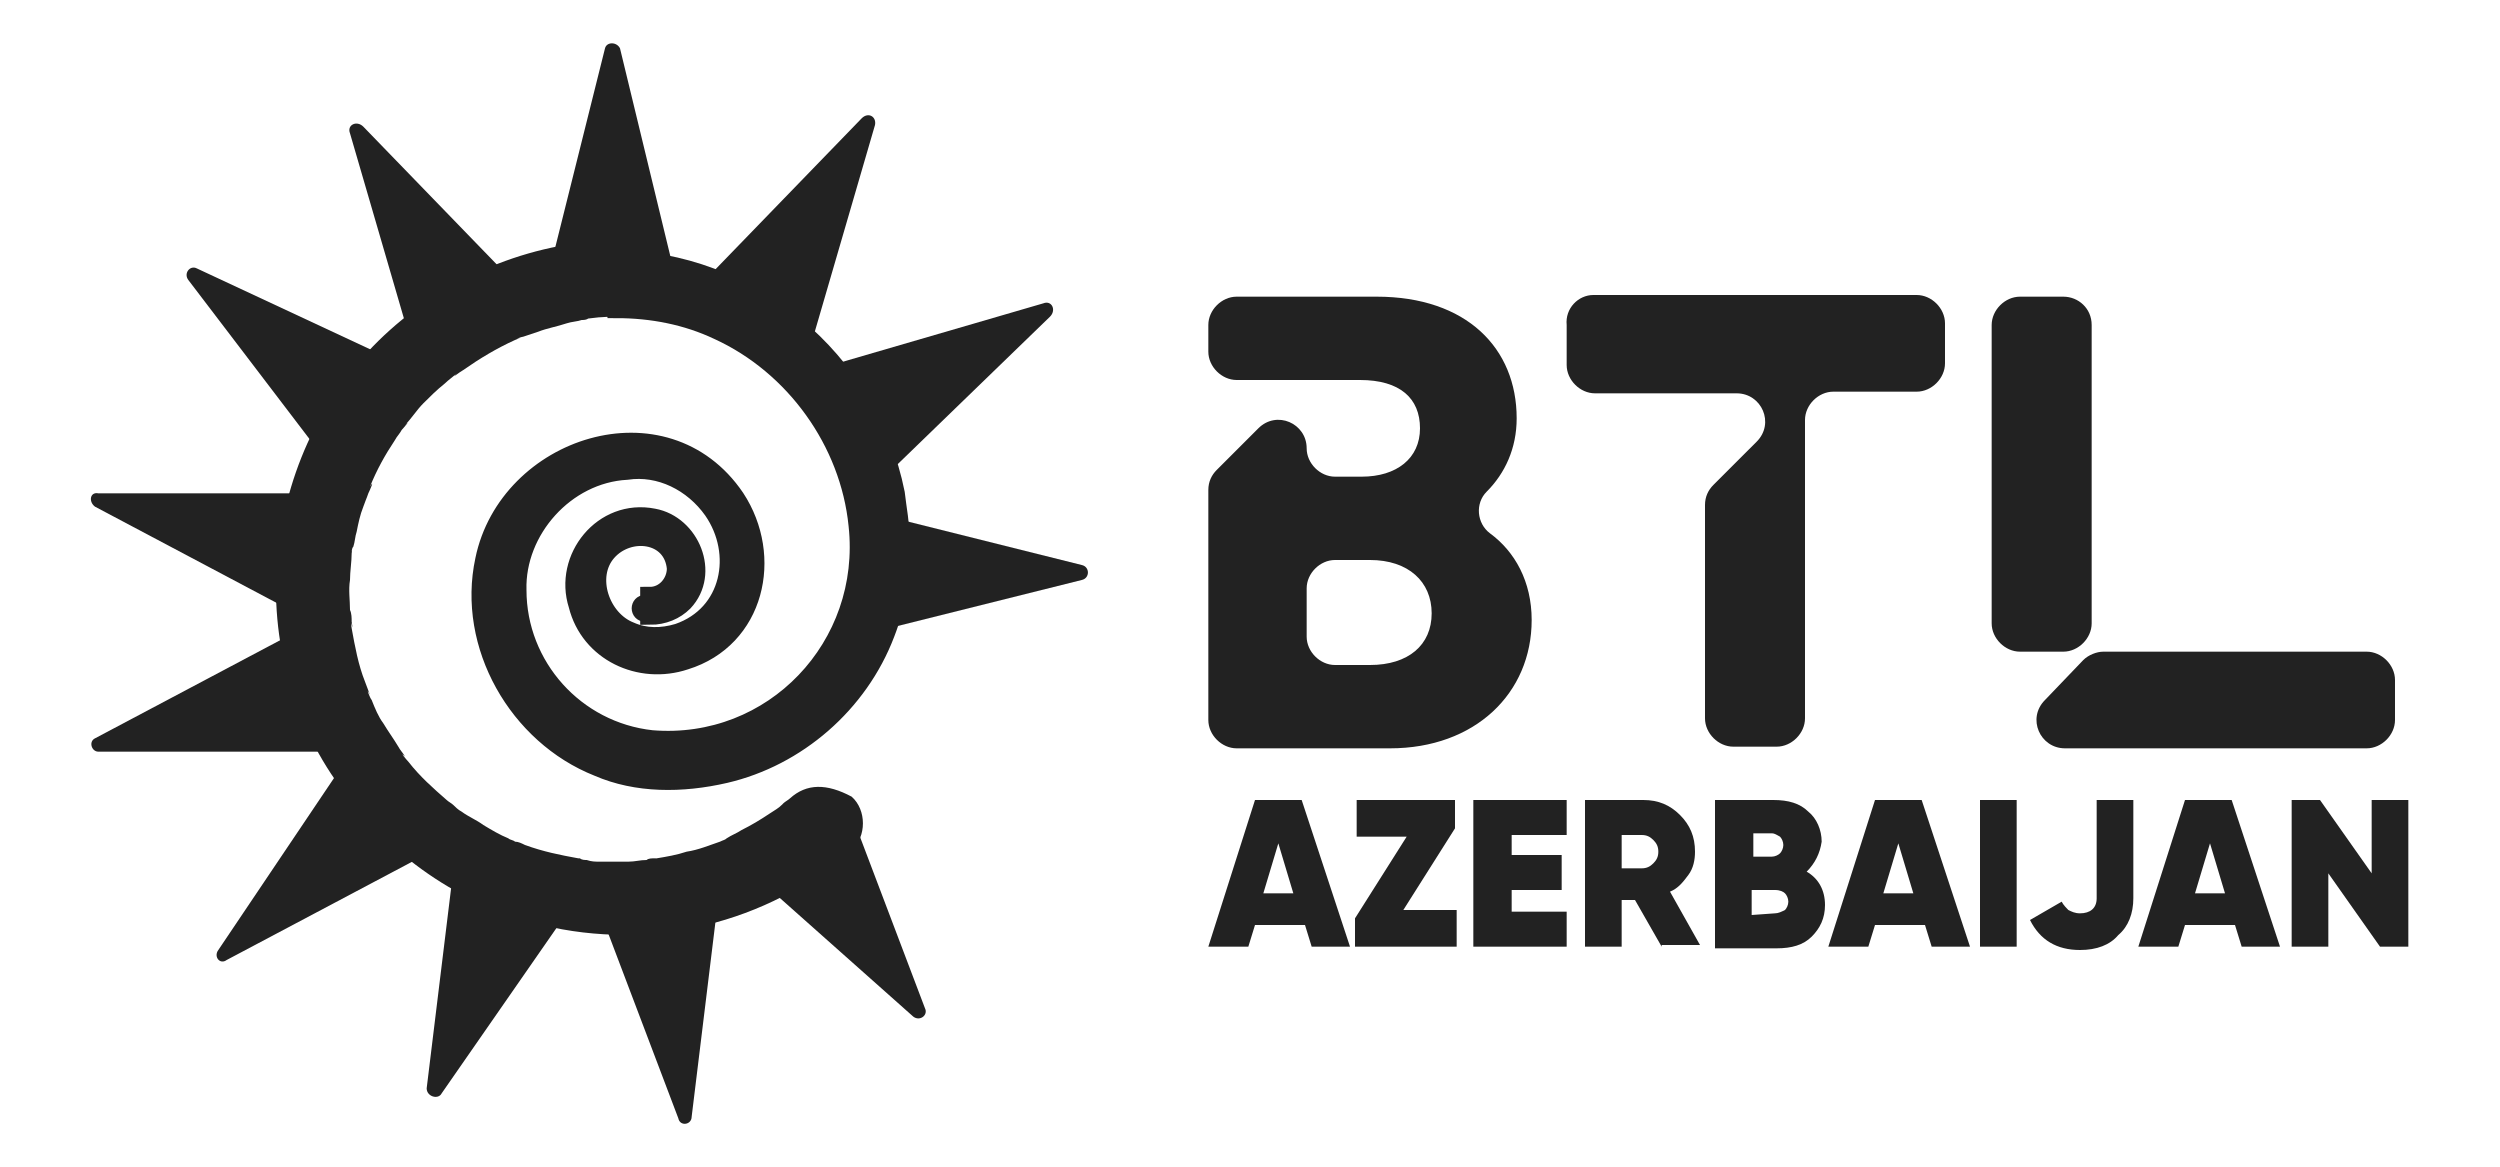
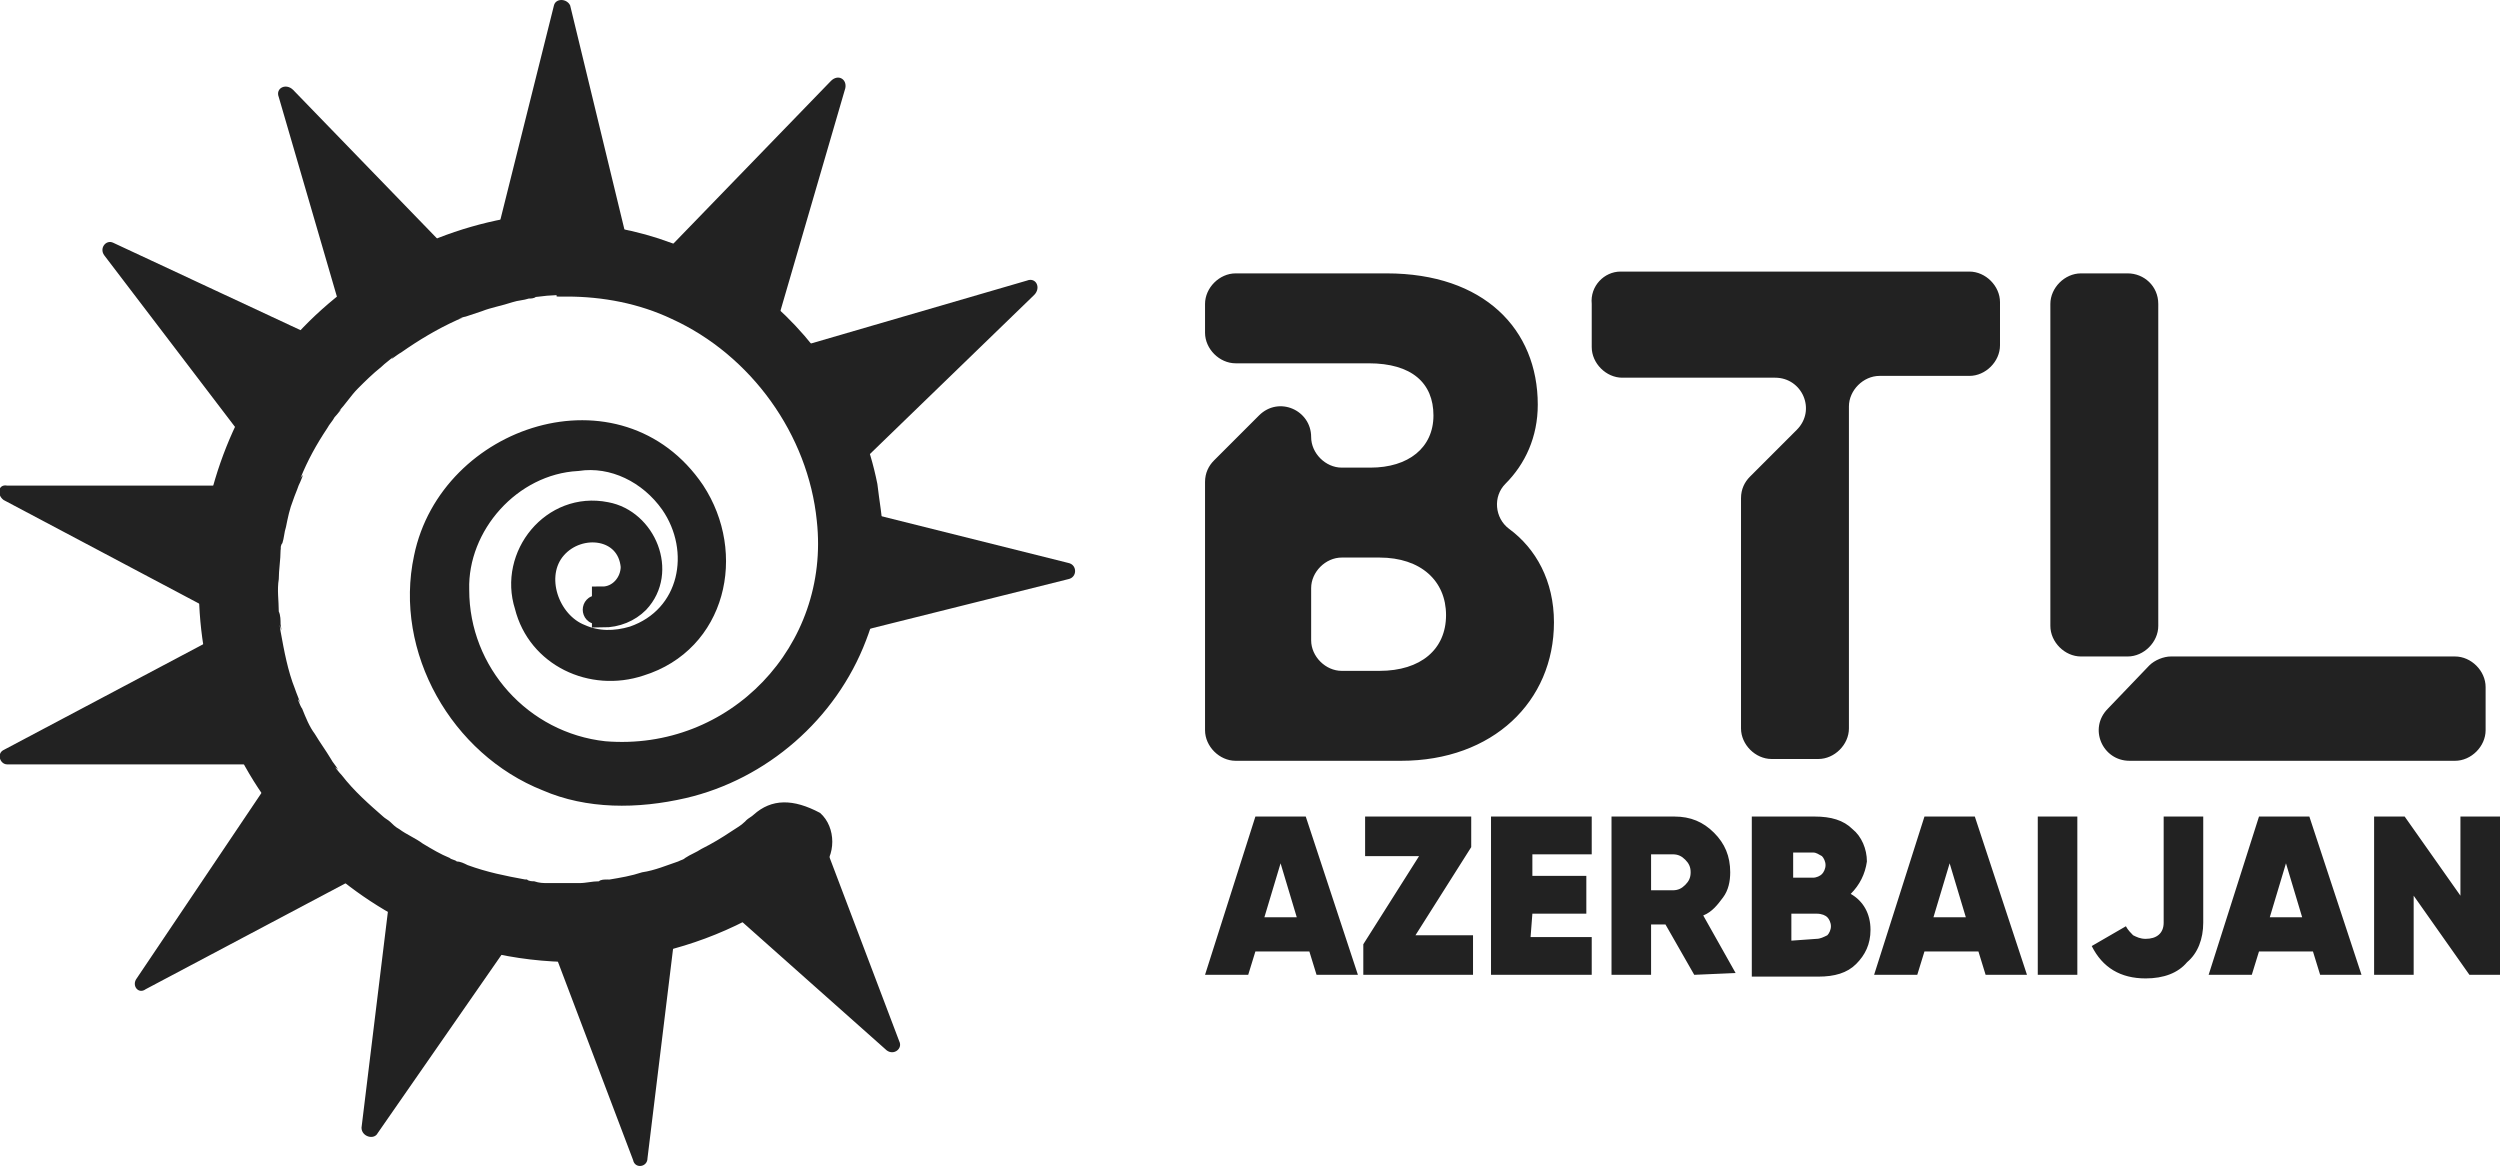
- <svg xmlns="http://www.w3.org/2000/svg" version="1.1" id="Layer_1" x="0px" y="0px" viewBox="0 0 150 70" style="enable-background:new 0 0 150 70;" xml:space="preserve">
-   <style type="text/css">
- 	.st0{fill:#222222;}
- 	.st1{fill:#222222;stroke:#222222;stroke-width:1.177;stroke-miterlimit:10;}
- </style>
-   <g>
-     <path class="st0" d="M91.9,37.2c0,4.4-3.4,7.7-8.5,7.7h-9.2c-0.9,0-1.7-0.8-1.7-1.7V29.4c0-0.5,0.2-0.9,0.5-1.2l2.5-2.5   c1.1-1.1,2.9-0.3,2.9,1.2c0,0.9,0.8,1.7,1.7,1.7h1.6c2.1,0,3.5-1.1,3.5-2.9c0-1.8-1.2-2.9-3.6-2.9h-7.4c-0.9,0-1.7-0.8-1.7-1.7   v-1.6c0-0.9,0.8-1.7,1.7-1.7h8.4c5.4,0,8.4,3.1,8.4,7.3c0,1.8-0.7,3.3-1.8,4.4c-0.7,0.7-0.6,1.9,0.2,2.5   C90.9,33.1,91.9,34.9,91.9,37.2z M85.9,36.8c0-1.9-1.4-3.2-3.7-3.2h-2.1c-0.9,0-1.7,0.8-1.7,1.7v2.9c0,0.9,0.8,1.7,1.7,1.7h2.1   C84.5,39.9,85.9,38.7,85.9,36.8z" />
-     <path class="st0" d="M95.6,17.7H115c0.9,0,1.7,0.8,1.7,1.7v2.4c0,0.9-0.8,1.7-1.7,1.7H110c-0.9,0-1.7,0.8-1.7,1.7v17.9   c0,0.9-0.8,1.7-1.7,1.7H104c-0.9,0-1.7-0.8-1.7-1.7V30.3c0-0.5,0.2-0.9,0.5-1.2l2.6-2.6c1.1-1.1,0.3-2.9-1.2-2.9h-8.5   c-0.9,0-1.7-0.8-1.7-1.7v-2.4C93.9,18.5,94.7,17.7,95.6,17.7z" />
-     <path class="st0" d="M125.5,19.5v17.9c0,0.9-0.8,1.7-1.7,1.7h-2.6c-0.9,0-1.7-0.8-1.7-1.7V19.5c0-0.9,0.8-1.7,1.7-1.7h2.6   C124.7,17.8,125.5,18.5,125.5,19.5z M126.2,39.1H142c0.9,0,1.7,0.8,1.7,1.7v2.4c0,0.9-0.8,1.7-1.7,1.7h-18.1   c-1.5,0-2.3-1.8-1.2-2.9l2.3-2.4C125.3,39.3,125.8,39.1,126.2,39.1z" />
-     <path class="st0" d="M78.7,56.8l-0.4-1.3h-3l-0.4,1.3h-2.4l2.8-8.8h2.8l2.9,8.8H78.7z M75.8,53.6h1.8l-0.9-3L75.8,53.6z" />
-     <path class="st0" d="M84.2,54.6h3.2v2.2h-6.1v-1.7l3.1-4.9h-3V48h5.9v1.7L84.2,54.6z" />
-     <path class="st0" d="M90.6,54.7H94v2.1h-5.6V48H94v2.1h-3.3v1.2h3v2.1h-3V54.7z" />
-     <path class="st0" d="M99.7,56.8L98.1,54h-0.8v2.8h-2.2V48h3.5c0.9,0,1.6,0.3,2.2,0.9c0.6,0.6,0.9,1.3,0.9,2.2c0,0.5-0.1,1-0.4,1.4   c-0.3,0.4-0.6,0.8-1.1,1l1.8,3.2H99.7z M97.3,50.1v2h1.2c0.3,0,0.5-0.1,0.7-0.3c0.2-0.2,0.3-0.4,0.3-0.7c0-0.3-0.1-0.5-0.3-0.7   c-0.2-0.2-0.4-0.3-0.7-0.3L97.3,50.1L97.3,50.1z" />
-     <path class="st0" d="M108.4,52.3c0.7,0.4,1.1,1.1,1.1,2c0,0.8-0.3,1.4-0.8,1.9c-0.5,0.5-1.2,0.7-2.1,0.7h-3.7V48h3.5   c0.9,0,1.6,0.2,2.1,0.7c0.5,0.4,0.8,1.1,0.8,1.8C109.2,51.2,108.9,51.8,108.4,52.3z M106.3,50h-1.1v1.4h1.1c0.2,0,0.4-0.1,0.5-0.2   c0.1-0.1,0.2-0.3,0.2-0.5c0-0.2-0.1-0.4-0.2-0.5C106.6,50.1,106.5,50,106.3,50z M106.5,54.8c0.2,0,0.4-0.1,0.6-0.2   c0.1-0.1,0.2-0.3,0.2-0.5c0-0.2-0.1-0.4-0.2-0.5s-0.3-0.2-0.6-0.2h-1.4v1.5L106.5,54.8L106.5,54.8z" />
-     <path class="st0" d="M115.9,56.8l-0.4-1.3h-3l-0.4,1.3h-2.4l2.8-8.8h2.8l2.9,8.8H115.9z M113,53.6h1.8l-0.9-3L113,53.6z" />
-     <path class="st0" d="M118.8,48h2.2v8.8h-2.2V48z" />
-     <path class="st0" d="M124.8,57c-1.4,0-2.4-0.6-3-1.8l1.9-1.1c0.1,0.2,0.3,0.4,0.4,0.5c0.2,0.1,0.4,0.2,0.7,0.2c0.6,0,1-0.3,1-0.9   V48h2.2v5.9c0,0.9-0.3,1.7-0.9,2.2C126.6,56.7,125.8,57,124.8,57z" />
-     <path class="st0" d="M134.5,56.8l-0.4-1.3h-3l-0.4,1.3h-2.4l2.8-8.8h2.8l2.9,8.8H134.5z M131.7,53.6h1.8l-0.9-3L131.7,53.6z" />
-     <path class="st0" d="M142.3,48h2.2v8.8h-1.7l-3.1-4.4v4.4h-2.2V48h1.7l3.1,4.4V48z" />
-     <path class="st0" d="M47.4,47.9c-0.1,0.1-0.3,0.2-0.4,0.3c-0.3,0.3,0.4-0.3-0.1,0.1c-0.2,0.2-0.4,0.3-0.7,0.5   c-0.6,0.4-1.1,0.7-1.7,1c-0.3,0.2-0.6,0.3-0.9,0.5c-0.1,0.1-0.2,0.1-0.4,0.2c0.4-0.2,0,0,0,0c-0.6,0.2-1.3,0.5-2,0.6   c-0.6,0.2-1.2,0.3-1.8,0.4c-0.7,0.1,0.3,0-0.1,0c-0.2,0-0.4,0-0.5,0.1c-0.4,0-0.7,0.1-1.1,0.1c-0.6,0-1.2,0-1.7,0   c-0.3,0-0.5,0-0.8-0.1c-0.1,0-0.3,0-0.4-0.1c0.4,0,0.2,0-0.1,0c-1.1-0.2-2.1-0.4-3.2-0.8c-0.2-0.1-0.4-0.2-0.6-0.2   c-0.5-0.2,0.3,0.2,0,0c-0.1-0.1-0.3-0.1-0.4-0.2c-0.5-0.2-1-0.5-1.5-0.8c-0.4-0.3-0.9-0.5-1.3-0.8c-0.2-0.1-0.4-0.3-0.5-0.4   c-0.4-0.3,0.2,0.2,0,0c-0.1-0.1-0.3-0.2-0.4-0.3c-0.8-0.7-1.6-1.4-2.3-2.3c-0.1-0.1-0.6-0.7-0.2-0.3c-0.1-0.2-0.3-0.4-0.4-0.6   c-0.3-0.5-0.6-0.9-0.9-1.4c-0.3-0.4-0.5-0.9-0.7-1.4c-0.1-0.1-0.4-0.9-0.1-0.3c-0.1-0.3-0.2-0.5-0.3-0.8c-0.4-1-0.6-2.1-0.8-3.2   c0,0-0.1-0.6,0-0.2c0.1,0.4,0-0.2,0-0.2c0-0.2,0-0.5-0.1-0.7c0-0.6-0.1-1.2,0-1.8c0-0.5,0.1-1.1,0.1-1.6c0.1-0.6-0.1,0.4,0,0   c0-0.1,0-0.3,0.1-0.4c0.1-0.3,0.1-0.6,0.2-0.9c0.1-0.5,0.2-1,0.4-1.5c0.1-0.3,0.2-0.5,0.3-0.8c0.1-0.2,0.4-0.9,0.1-0.4   c0.4-1,0.9-1.9,1.5-2.8c0.1-0.2,0.3-0.4,0.4-0.6c0.1-0.1,0.6-0.7,0.2-0.3c0.4-0.4,0.7-0.9,1.1-1.3c0.4-0.4,0.8-0.8,1.3-1.2   c0.2-0.2,0.5-0.4,0.7-0.6c-0.4,0.4,0.2-0.1,0.4-0.2c1-0.7,2-1.3,3.1-1.8c0,0,0.5-0.2,0.2-0.1c-0.3,0.1,0.2-0.1,0.3-0.1   c0.3-0.1,0.6-0.2,0.9-0.3c0.5-0.2,1.1-0.3,1.7-0.5c0.3-0.1,0.6-0.1,0.9-0.2c0.1,0,0.3,0,0.4-0.1c-0.6,0.1,0,0,0.1,0   c0.7-0.1,1.3-0.1,2-0.1c1.2,0,2.3-1,2.3-2.3c-0.1-1.2-1-2.3-2.3-2.3c-5.2,0-10.2,2-14,5.4c-3.8,3.4-6.1,8.1-6.7,13.1   c-0.6,5,0.7,10.2,3.7,14.3c2.9,4.1,7.2,7.1,12.1,8.3c6.6,1.6,13.5-0.1,18.6-4.5c0.9-0.8,0.9-2.4,0-3.2C49.6,47,48.4,47,47.4,47.9z" />
-     <path class="st1" d="M36.8,15.6c8.1,0,15.3,6,16.9,14c0.1,0.9,0.3,1.9,0.3,2.8c0.1,1.9-0.2,3.8-0.9,5.6c-1.6,4.2-5.3,7.4-9.6,8.4   C40.9,47,38.2,47,35.9,46c-4.8-1.9-7.9-7.3-6.8-12.4c1.4-6.8,10.8-9.9,15-3.7c2.3,3.5,1.2,8.4-3,9.7c-2.7,0.9-5.7-0.5-6.4-3.3   c-0.9-2.8,1.5-5.8,4.5-5.2c2.2,0.4,3.4,3.3,1.8,5c-0.5,0.5-1.2,0.8-2,0.8v-1.1c0.9,0,1.6-0.8,1.6-1.7c-0.2-2.2-2.9-2.5-4.2-1   c-1.3,1.5-0.4,4.1,1.4,4.8c0.9,0.4,1.9,0.4,2.9,0.1c3.2-1.1,3.9-4.8,2.1-7.4c-1.2-1.7-3.2-2.7-5.2-2.4c-3.7,0.2-6.7,3.6-6.6,7.2   c0,4.6,3.5,8.5,8.1,9c7.3,0.6,13.2-5.6,12.4-12.9c-0.5-5-3.8-9.6-8.4-11.7c-1.9-0.9-4-1.3-6.1-1.3L36.8,15.6L36.8,15.6z" />
-     <path class="st0" d="M38.7,37.3c0.5,0,0.8-0.4,0.8-0.8c0-0.5-0.4-0.8-0.8-0.8c-0.5,0-0.8,0.4-0.8,0.8   C37.9,36.9,38.2,37.3,38.7,37.3z" />
-     <path class="st0" d="M36.3,2.9l-3.2,12.8h7.2L37.2,2.9C37,2.5,36.4,2.5,36.3,2.9z" />
-     <path class="st0" d="M21,8l3.7,12.7l6.3-3.6l-9.2-9.5C21.4,7.2,20.8,7.5,21,8z" />
-     <path class="st0" d="M11.3,16.8l8,10.5l4.5-5.6l-12-5.6C11.4,15.9,11,16.4,11.3,16.8z" />
-     <path class="st0" d="M5.7,30.4l11.7,6.2l1.7-7H5.9C5.4,29.5,5.3,30.1,5.7,30.4z" />
-     <path class="st0" d="M5.9,45.1h13.2l-1.7-7L5.7,44.3C5.3,44.5,5.5,45.1,5.9,45.1z" />
-     <path class="st0" d="M13.6,57.6l11.7-6.2l-4.8-5.4L13.1,57C12.8,57.4,13.2,57.9,13.6,57.6z" />
-     <path class="st0" d="M26.5,65.6L34,54.8l-6.8-2.6l-1.6,13.1C25.6,65.8,26.3,66,26.5,65.6z" />
-     <path class="st0" d="M41.5,67l1.6-13.1L36,54.7l4.7,12.4C40.8,67.6,41.5,67.5,41.5,67z" />
-     <path class="st0" d="M55.5,60.5l-4.7-12.4l-5.9,4.1l9.9,8.8C55.2,61.3,55.7,60.9,55.5,60.5z" />
-     <path class="st0" d="M51.7,7.1l-9.2,9.5l6.3,3.6l3.7-12.7C52.6,7,52.1,6.7,51.7,7.1z" />
-     <path class="st0" d="M62.6,18.2l-12.7,3.7l3.6,6.3l9.5-9.2C63.4,18.6,63.1,18,62.6,18.2z" />
-     <path class="st0" d="M64.9,33.9l-12.8-3.2V38l12.8-3.2C65.4,34.7,65.4,34,64.9,33.9z" />
-   </g>
+ <svg xmlns="http://www.w3.org/2000/svg" xml:space="preserve" id="Layer_1" x="0" y="0" version="1.1" viewBox="0 0 139 64.8">
+   <style>
+     .st0{fill:#222}
+   </style>
+   <path d="M86.4 34.6c0 4.4-3.4 7.7-8.5 7.7h-9.2c-.9 0-1.7-.8-1.7-1.7V26.8c0-.5.2-.9.5-1.2l2.5-2.5c1.1-1.1 2.9-.3 2.9 1.2 0 .9.8 1.7 1.7 1.7h1.6c2.1 0 3.5-1.1 3.5-2.9s-1.2-2.9-3.6-2.9h-7.4c-.9 0-1.7-.8-1.7-1.7v-1.6c0-.9.8-1.7 1.7-1.7h8.4c5.4 0 8.4 3.1 8.4 7.3 0 1.8-.7 3.3-1.8 4.4-.7.7-.6 1.9.2 2.5 1.5 1.1 2.5 2.9 2.5 5.2zm-6-.4c0-1.9-1.4-3.2-3.7-3.2h-2.1c-.9 0-1.7.8-1.7 1.7v2.9c0 .9.8 1.7 1.7 1.7h2.1c2.3 0 3.7-1.2 3.7-3.1zm9.7-19.1h19.4c.9 0 1.7.8 1.7 1.7v2.4c0 .9-.8 1.7-1.7 1.7h-5c-.9 0-1.7.8-1.7 1.7v17.9c0 .9-.8 1.7-1.7 1.7h-2.6c-.9 0-1.7-.8-1.7-1.7V27.7c0-.5.2-.9.5-1.2l2.6-2.6c1.1-1.1.3-2.9-1.2-2.9h-8.5c-.9 0-1.7-.8-1.7-1.7v-2.4c-.1-1 .7-1.8 1.6-1.8zm29.9 1.8v17.9c0 .9-.8 1.7-1.7 1.7h-2.6c-.9 0-1.7-.8-1.7-1.7V16.9c0-.9.8-1.7 1.7-1.7h2.6c.9 0 1.7.7 1.7 1.7zm.7 19.6h15.8c.9 0 1.7.8 1.7 1.7v2.4c0 .9-.8 1.7-1.7 1.7h-18.1c-1.5 0-2.3-1.8-1.2-2.9l2.3-2.4c.3-.3.8-.5 1.2-.5zM73.2 54.2l-.4-1.3h-3l-.4 1.3H67l2.8-8.8h2.8l2.9 8.8h-2.3zM70.3 51h1.8l-.9-3-.9 3zm8.4 1h3.2v2.2h-6.1v-1.7l3.1-4.9h-3v-2.2h5.9v1.7L78.7 52zm6.4.1h3.4v2.1h-5.6v-8.8h5.6v2.1h-3.3v1.2h3v2.1h-3l-.1 1.3zm9.1 2.1-1.6-2.8h-.8v2.8h-2.2v-8.8h3.5c.9 0 1.6.3 2.2.9.6.6.9 1.3.9 2.2 0 .5-.1 1-.4 1.4s-.6.8-1.1 1l1.8 3.2-2.3.1zm-2.4-6.7v2H93c.3 0 .5-.1.7-.3s.3-.4.3-.7-.1-.5-.3-.7c-.2-.2-.4-.3-.7-.3h-1.2zm11.1 2.2c.7.4 1.1 1.1 1.1 2 0 .8-.3 1.4-.8 1.9s-1.2.7-2.1.7h-3.7v-8.9h3.5c.9 0 1.6.2 2.1.7.5.4.8 1.1.8 1.8-.1.7-.4 1.3-.9 1.8zm-2.1-2.3h-1.1v1.4h1.1c.2 0 .4-.1.5-.2.1-.1.2-.3.2-.5s-.1-.4-.2-.5c-.2-.1-.3-.2-.5-.2zm.2 4.8c.2 0 .4-.1.6-.2.1-.1.2-.3.2-.5s-.1-.4-.2-.5-.3-.2-.6-.2h-1.4v1.5l1.4-.1zm9.4 2-.4-1.3h-3l-.4 1.3h-2.4l2.8-8.8h2.8l2.9 8.8h-2.3zm-2.9-3.2h1.8l-.9-3-.9 3zm5.8-5.6h2.2v8.8h-2.2v-8.8zm6 9c-1.4 0-2.4-.6-3-1.8l1.9-1.1c.1.2.3.4.4.5.2.1.4.2.7.2.6 0 1-.3 1-.9v-5.9h2.2v5.9c0 .9-.3 1.7-.9 2.2-.5.6-1.3.9-2.3.9zm9.7-.2-.4-1.3h-3l-.4 1.3h-2.4l2.8-8.8h2.8l2.9 8.8H129zm-2.8-3.2h1.8l-.9-3-.9 3zm10.6-5.6h2.2v8.8h-1.7l-3.1-4.4v4.4H132v-8.8h1.7l3.1 4.4v-4.4zm-94.9-.1c-.1.1-.3.2-.4.3-.3.3.4-.3-.1.1-.2.2-.4.3-.7.5-.6.4-1.1.7-1.7 1-.3.2-.6.3-.9.5-.1.1-.2.1-.4.2.4-.2 0 0 0 0-.6.2-1.3.5-2 .6-.6.2-1.2.3-1.8.4-.7.1.3 0-.1 0-.2 0-.4 0-.5.1-.4 0-.7.1-1.1.1h-1.7c-.3 0-.5 0-.8-.1-.1 0-.3 0-.4-.1h-.1c-1.1-.2-2.1-.4-3.2-.8-.2-.1-.4-.2-.6-.2-.5-.2.3.2 0 0-.1-.1-.3-.1-.4-.2-.5-.2-1-.5-1.5-.8-.4-.3-.9-.5-1.3-.8-.2-.1-.4-.3-.5-.4-.4-.3.2.2 0 0-.1-.1-.3-.2-.4-.3-.8-.7-1.6-1.4-2.3-2.3-.1-.1-.6-.7-.2-.3-.1-.2-.3-.4-.4-.6-.3-.5-.6-.9-.9-1.4-.3-.4-.5-.9-.7-1.4-.1-.1-.4-.9-.1-.3-.1-.3-.2-.5-.3-.8-.4-1-.6-2.1-.8-3.2 0 0-.1-.6 0-.2.1.4 0-.2 0-.2 0-.2 0-.5-.1-.7 0-.6-.1-1.2 0-1.8 0-.5.1-1.1.1-1.6.1-.6-.1.4 0 0 0-.1 0-.3.1-.4.1-.3.1-.6.2-.9.1-.5.2-1 .4-1.5.1-.3.2-.5.3-.8.1-.2.4-.9.1-.4.4-1 .9-1.9 1.5-2.8.1-.2.3-.4.4-.6.1-.1.6-.7.2-.3.4-.4.7-.9 1.1-1.3s.8-.8 1.3-1.2c.2-.2.5-.4.7-.6-.4.4.2-.1.4-.2 1-.7 2-1.3 3.1-1.8 0 0 .5-.2.2-.1s.2-.1.3-.1l.9-.3c.5-.2 1.1-.3 1.7-.5.3-.1.6-.1.9-.2.1 0 .3 0 .4-.1-.6.1 0 0 .1 0 .7-.1 1.3-.1 2-.1 1.2 0 2.3-1 2.3-2.3-.1-1.2-1-2.3-2.3-2.3-5.2 0-10.2 2-14 5.4s-6.1 8.1-6.7 13.1.7 10.2 3.7 14.3c2.9 4.1 7.2 7.1 12.1 8.3 6.6 1.6 13.5-.1 18.6-4.5.9-.8.9-2.4 0-3.2-1.5-.8-2.7-.8-3.7.1z" class="st0" />
+   <path fill="#222" stroke="#222" stroke-miterlimit="10" stroke-width="1.177" d="M31.3 13c8.1 0 15.3 6 16.9 14 .1.9.3 1.9.3 2.8.1 1.9-.2 3.8-.9 5.6-1.6 4.2-5.3 7.4-9.6 8.4-2.6.6-5.3.6-7.6-.4-4.8-1.9-7.9-7.3-6.8-12.4 1.4-6.8 10.8-9.9 15-3.7 2.3 3.5 1.2 8.4-3 9.7-2.7.9-5.7-.5-6.4-3.3-.9-2.8 1.5-5.8 4.5-5.2 2.2.4 3.4 3.3 1.8 5-.5.5-1.2.8-2 .8v-1.1c.9 0 1.6-.8 1.6-1.7-.2-2.2-2.9-2.5-4.2-1s-.4 4.1 1.4 4.8c.9.4 1.9.4 2.9.1 3.2-1.1 3.9-4.8 2.1-7.4-1.2-1.7-3.2-2.7-5.2-2.4-3.7.2-6.7 3.6-6.6 7.2 0 4.6 3.5 8.5 8.1 9 7.3.6 13.2-5.6 12.4-12.9-.5-5-3.8-9.6-8.4-11.7-1.9-.9-4-1.3-6.1-1.3l-.2-2.9z" />
+   <path d="M33.2 34.7c.5 0 .8-.4.8-.8 0-.5-.4-.8-.8-.8-.5 0-.8.4-.8.8s.3.8.8.8zM30.8.3l-3.2 12.8h7.2L31.7.3c-.2-.4-.8-.4-.9 0zM15.5 5.4l3.7 12.7 6.3-3.6L16.3 5c-.4-.4-1-.1-.8.4zm-9.7 8.8 8 10.5 4.5-5.6-12-5.6c-.4-.2-.8.3-.5.7zM.2 27.8 11.9 34l1.7-7H.4c-.5-.1-.6.5-.2.8zm.2 14.7h13.2l-1.7-7L.2 41.7c-.4.2-.2.8.2.8zM8.1 55l11.7-6.2-4.8-5.4-7.4 11c-.3.4.1.9.5.6zM21 63l7.5-10.8-6.8-2.6-1.6 13.1c0 .5.7.7.9.3zm15 1.4 1.6-13.1-7.1.8 4.7 12.4c.1.5.8.4.8-.1zm14-6.5-4.7-12.4-5.9 4.1 9.9 8.8c.4.3.9-.1.7-.5zM46.2 4.5 37 14l6.3 3.6L47 4.9c.1-.5-.4-.8-.8-.4zm10.9 11.1-12.7 3.7 3.6 6.3 9.5-9.2c.4-.4.1-1-.4-.8zm2.3 15.7-12.8-3.2v7.3l12.8-3.2c.5-.1.5-.8 0-.9z" class="st0" />
</svg>
